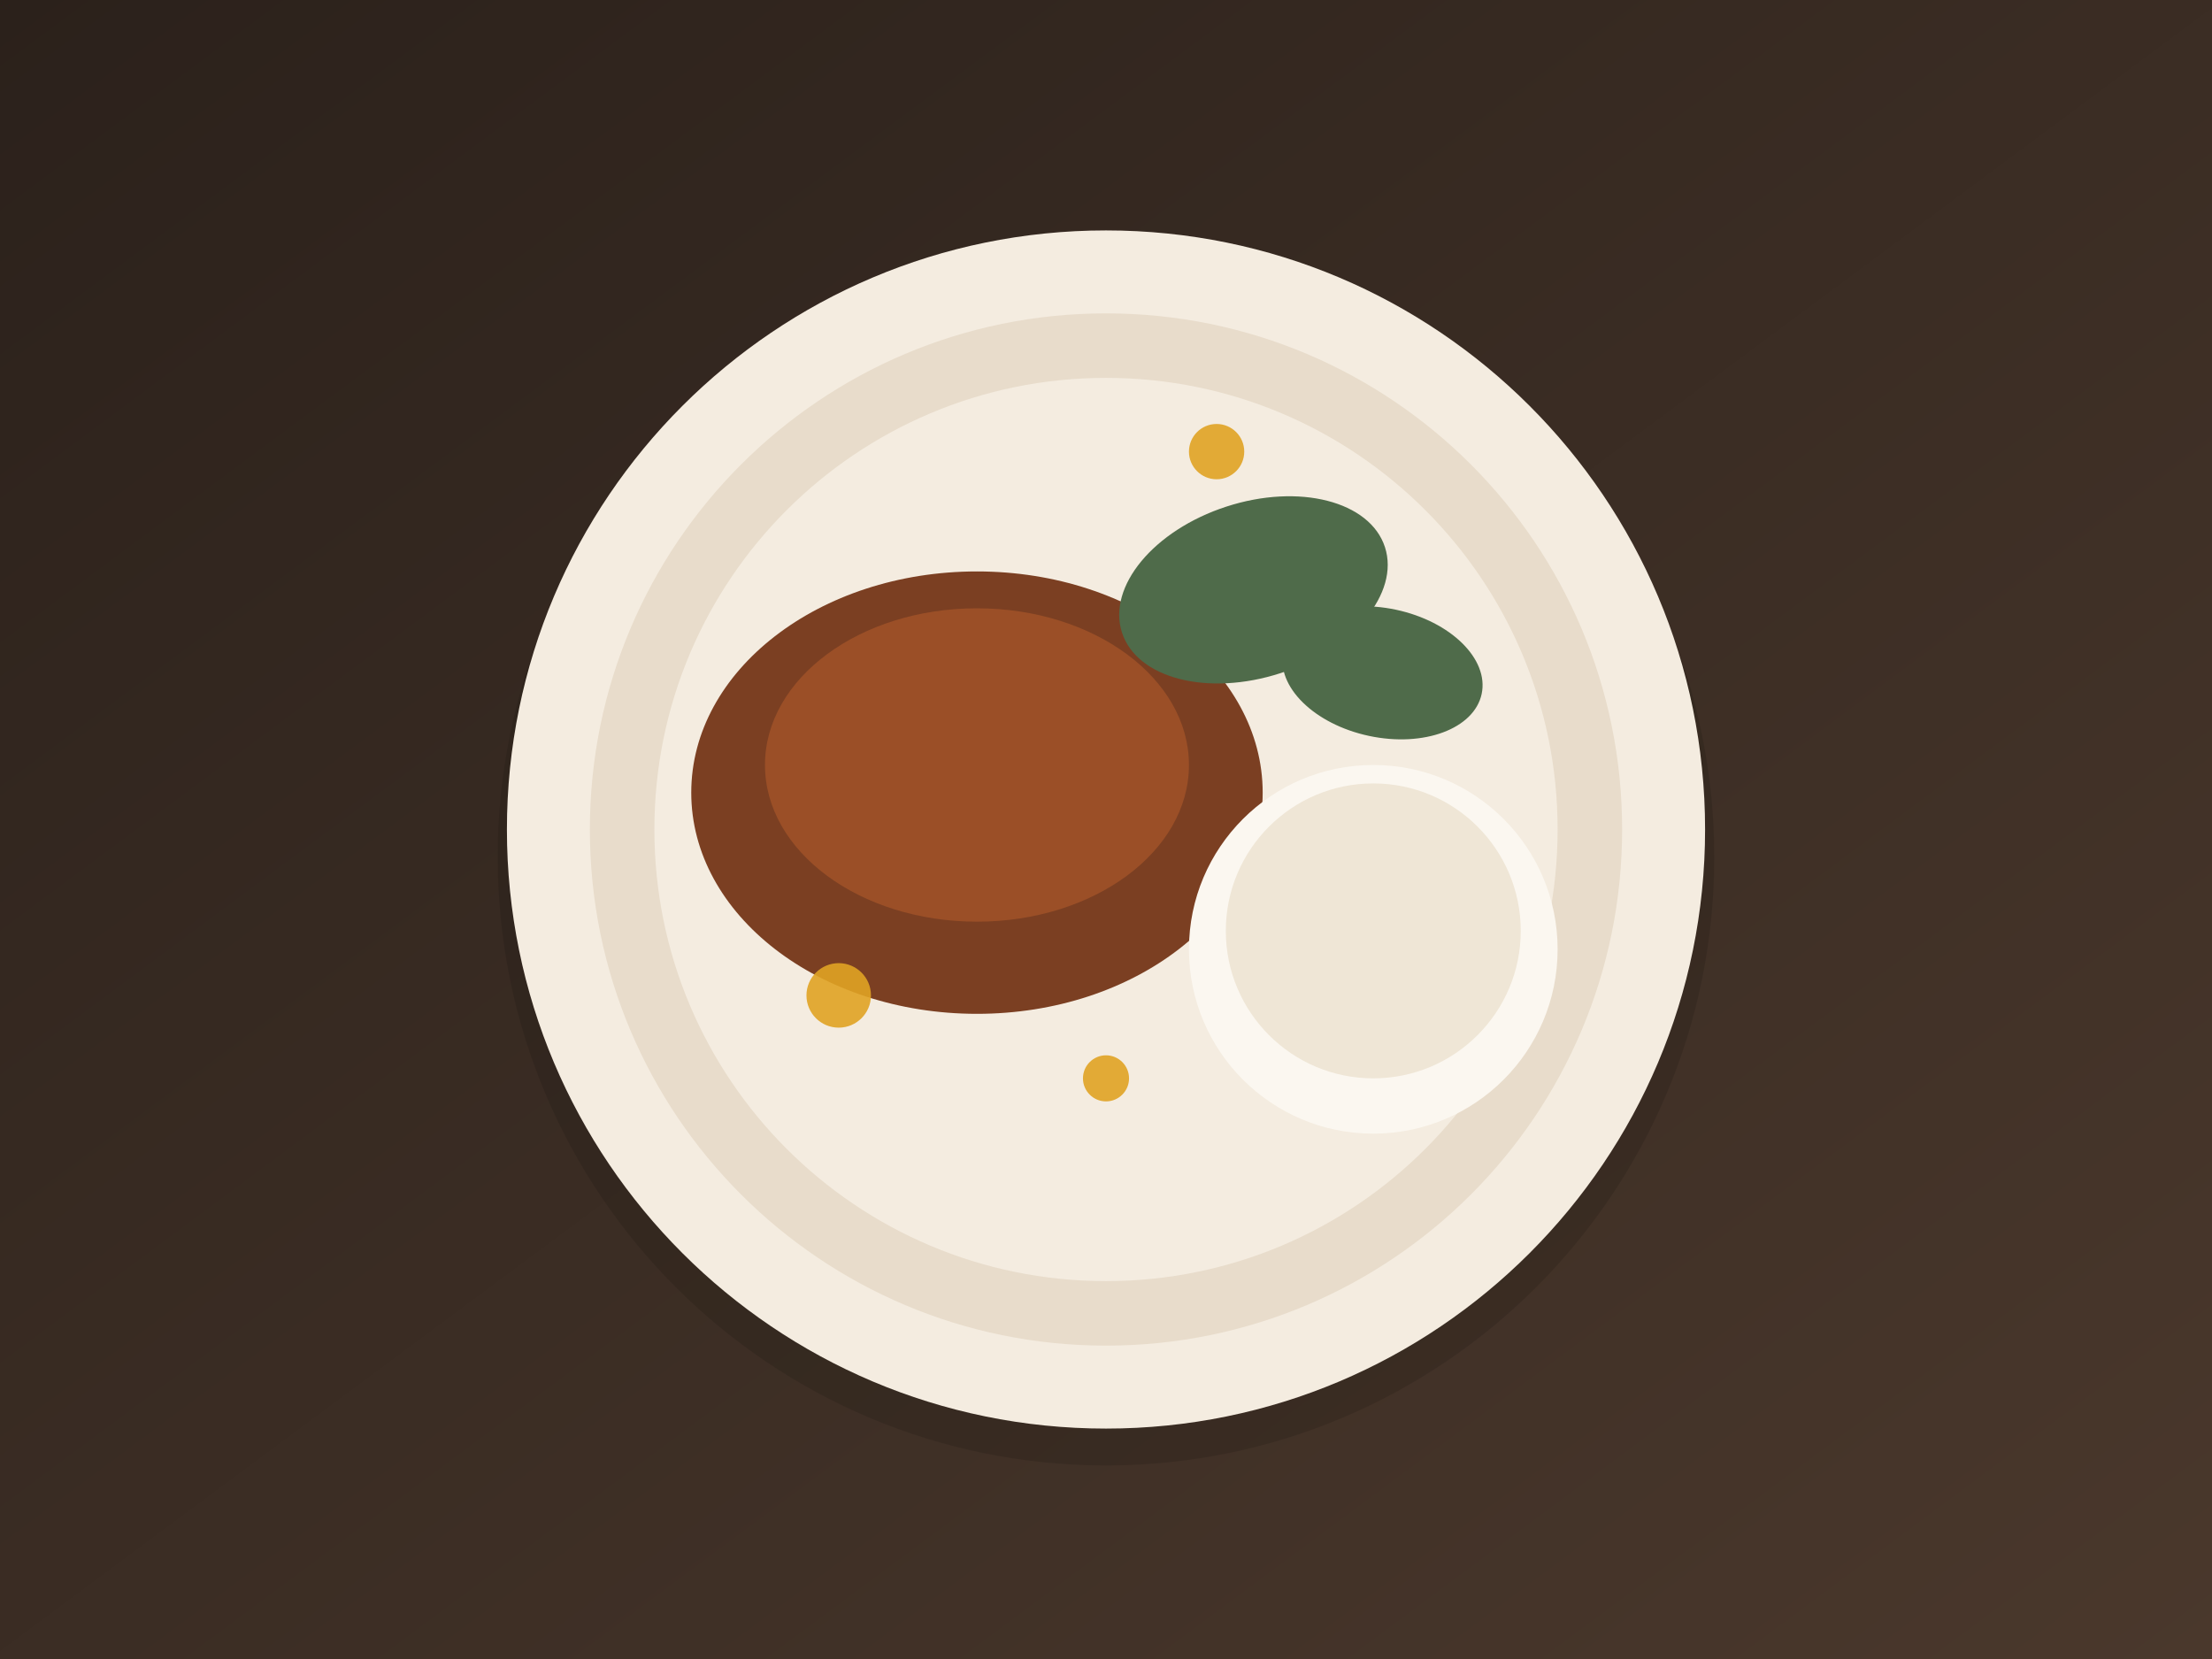
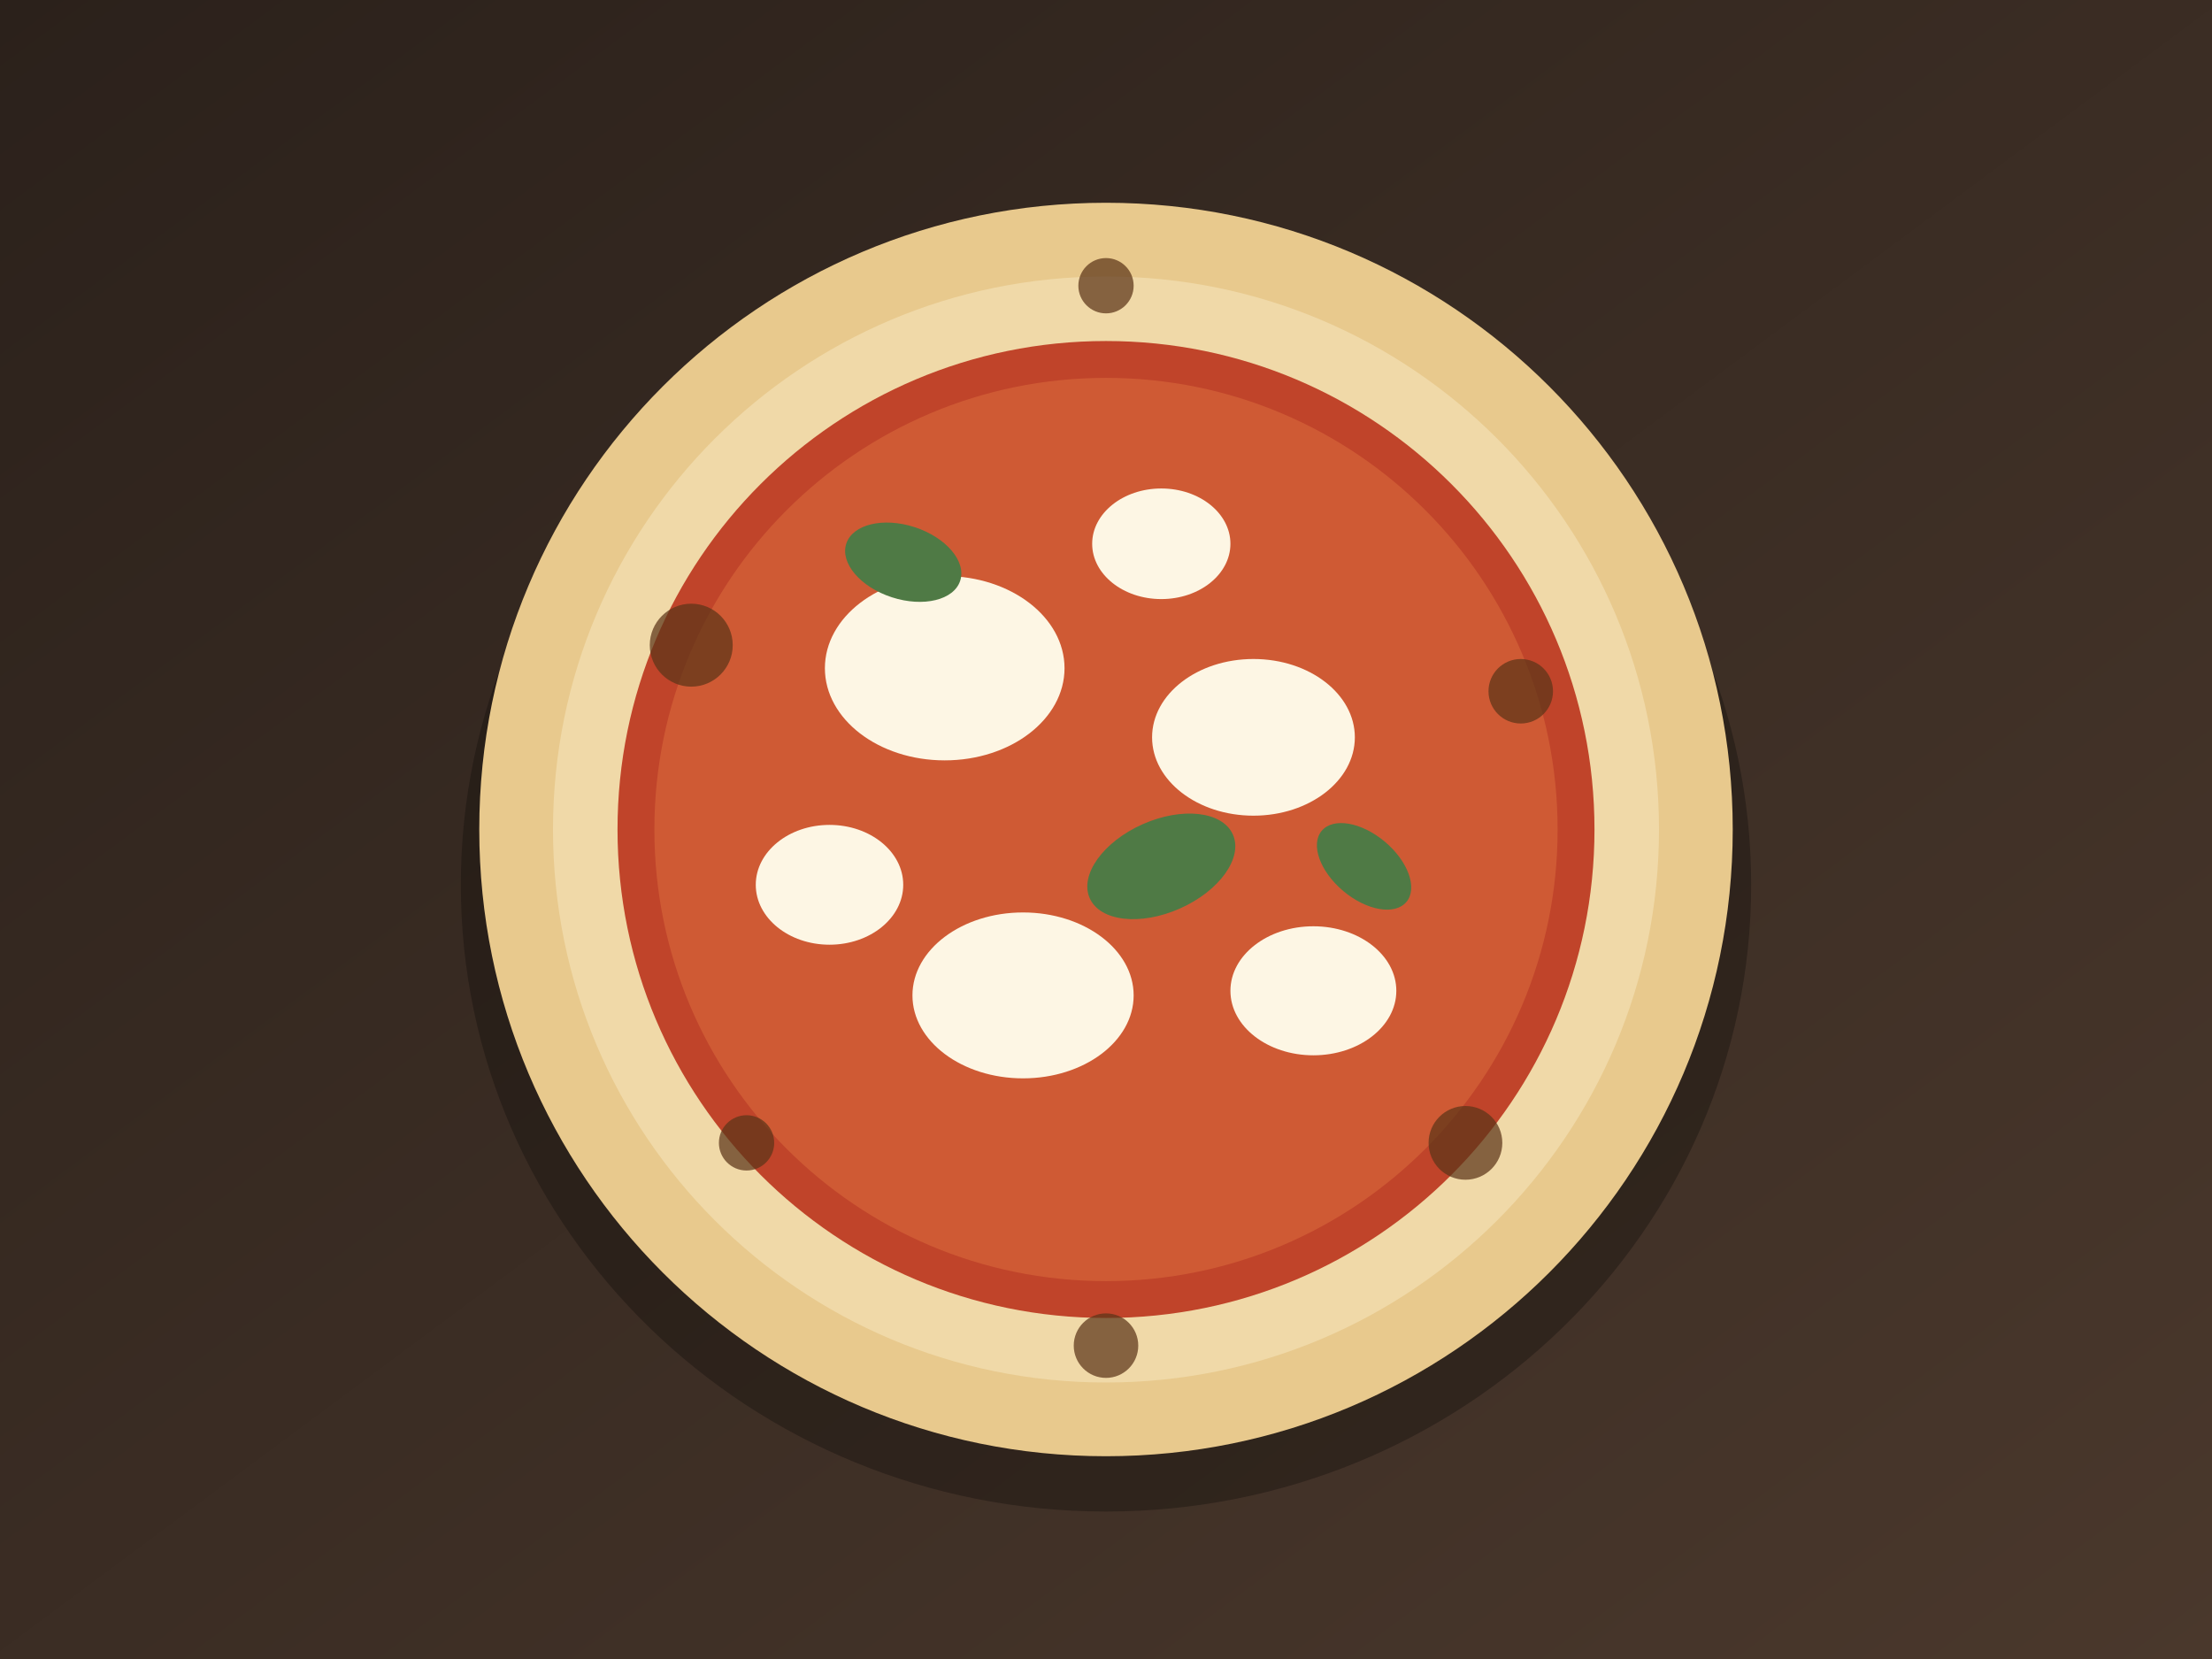
- <svg xmlns="http://www.w3.org/2000/svg" viewBox="0 0 480 360" preserveAspectRatio="xMidYMid slice" role="img" aria-label="Nyama choma platter with kachumbari and ugali">
+ <svg xmlns="http://www.w3.org/2000/svg" viewBox="0 0 480 360" preserveAspectRatio="xMidYMid slice" role="img" aria-label="A jiko-fired pizza, blistered at the edges">
  <defs>
-     <linearGradient id="g-dish-1.svg" x1="0" y1="0" x2="1" y2="1">
+     <linearGradient id="p-bg" x1="0" y1="0" x2="1" y2="1">
      <stop offset="0%" stop-color="#2b211b" />
      <stop offset="100%" stop-color="#4a382c" />
    </linearGradient>
  </defs>
-   <rect width="480" height="360" fill="url(#g-dish-1.svg)" />
-   <circle cx="240" cy="186" r="132" fill="#0f0b09" opacity=".16" />
-   <circle cx="240" cy="180" r="130" fill="#f4ece0" />
-   <circle cx="240" cy="180" r="112" fill="#e8dccb" />
-   <circle cx="240" cy="180" r="98" fill="#f4ece0" />
-   <ellipse cx="212" cy="172" rx="62" ry="48" fill="#7b3f22" />
-   <ellipse cx="212" cy="166" rx="46" ry="34" fill="#a35328" opacity=".8" />
-   <circle cx="298" cy="206" r="40" fill="#fbf7f0" />
-   <circle cx="298" cy="202" r="32" fill="#efe6d6" />
-   <g fill="#4f6b4a">
-     <ellipse cx="272" cy="128" rx="30" ry="19" transform="rotate(-18 272 128)" />
-     <ellipse cx="300" cy="146" rx="22" ry="14" transform="rotate(12 300 146)" />
+   <rect width="480" height="360" fill="url(#p-bg)" />
+   <ellipse cx="240" cy="192" rx="140" ry="136" fill="#0f0b09" opacity=".35" />
+   <circle cx="240" cy="180" r="136" fill="#e8c98d" />
+   <circle cx="240" cy="180" r="120" fill="#f0d9a8" />
+   <circle cx="240" cy="180" r="106" fill="#c0442a" />
+   <circle cx="240" cy="180" r="98" fill="#cf5a34" />
+   <g fill="#fdf6e4">
+     <ellipse cx="205" cy="145" rx="26" ry="20" />
+     <ellipse cx="272" cy="160" rx="22" ry="17" />
+     <ellipse cx="222" cy="216" rx="24" ry="18" />
+     <ellipse cx="285" cy="215" rx="18" ry="14" />
+     <ellipse cx="180" cy="192" rx="16" ry="13" />
+     <ellipse cx="252" cy="118" rx="15" ry="12" />
  </g>
-   <g fill="#e0a324" opacity=".9">
-     <circle cx="182" cy="216" r="7" />
-     <circle cx="240" cy="234" r="5" />
-     <circle cx="264" cy="98" r="6" />
+   <g fill="#4f7a45">
+     <ellipse cx="252" cy="188" rx="17" ry="10" transform="rotate(-24 252 188)" />
+     <ellipse cx="196" cy="122" rx="13" ry="8" transform="rotate(18 196 122)" />
+     <ellipse cx="296" cy="188" rx="12" ry="7" transform="rotate(40 296 188)" />
+   </g>
+   <g fill="#5c3418" opacity=".72">
+     <circle cx="150" cy="140" r="9" />
+     <circle cx="330" cy="150" r="7" />
+     <circle cx="318" cy="248" r="8" />
+     <circle cx="162" cy="248" r="6" />
+     <circle cx="240" cy="292" r="7" />
+     <circle cx="240" cy="62" r="6" />
  </g>
</svg>
